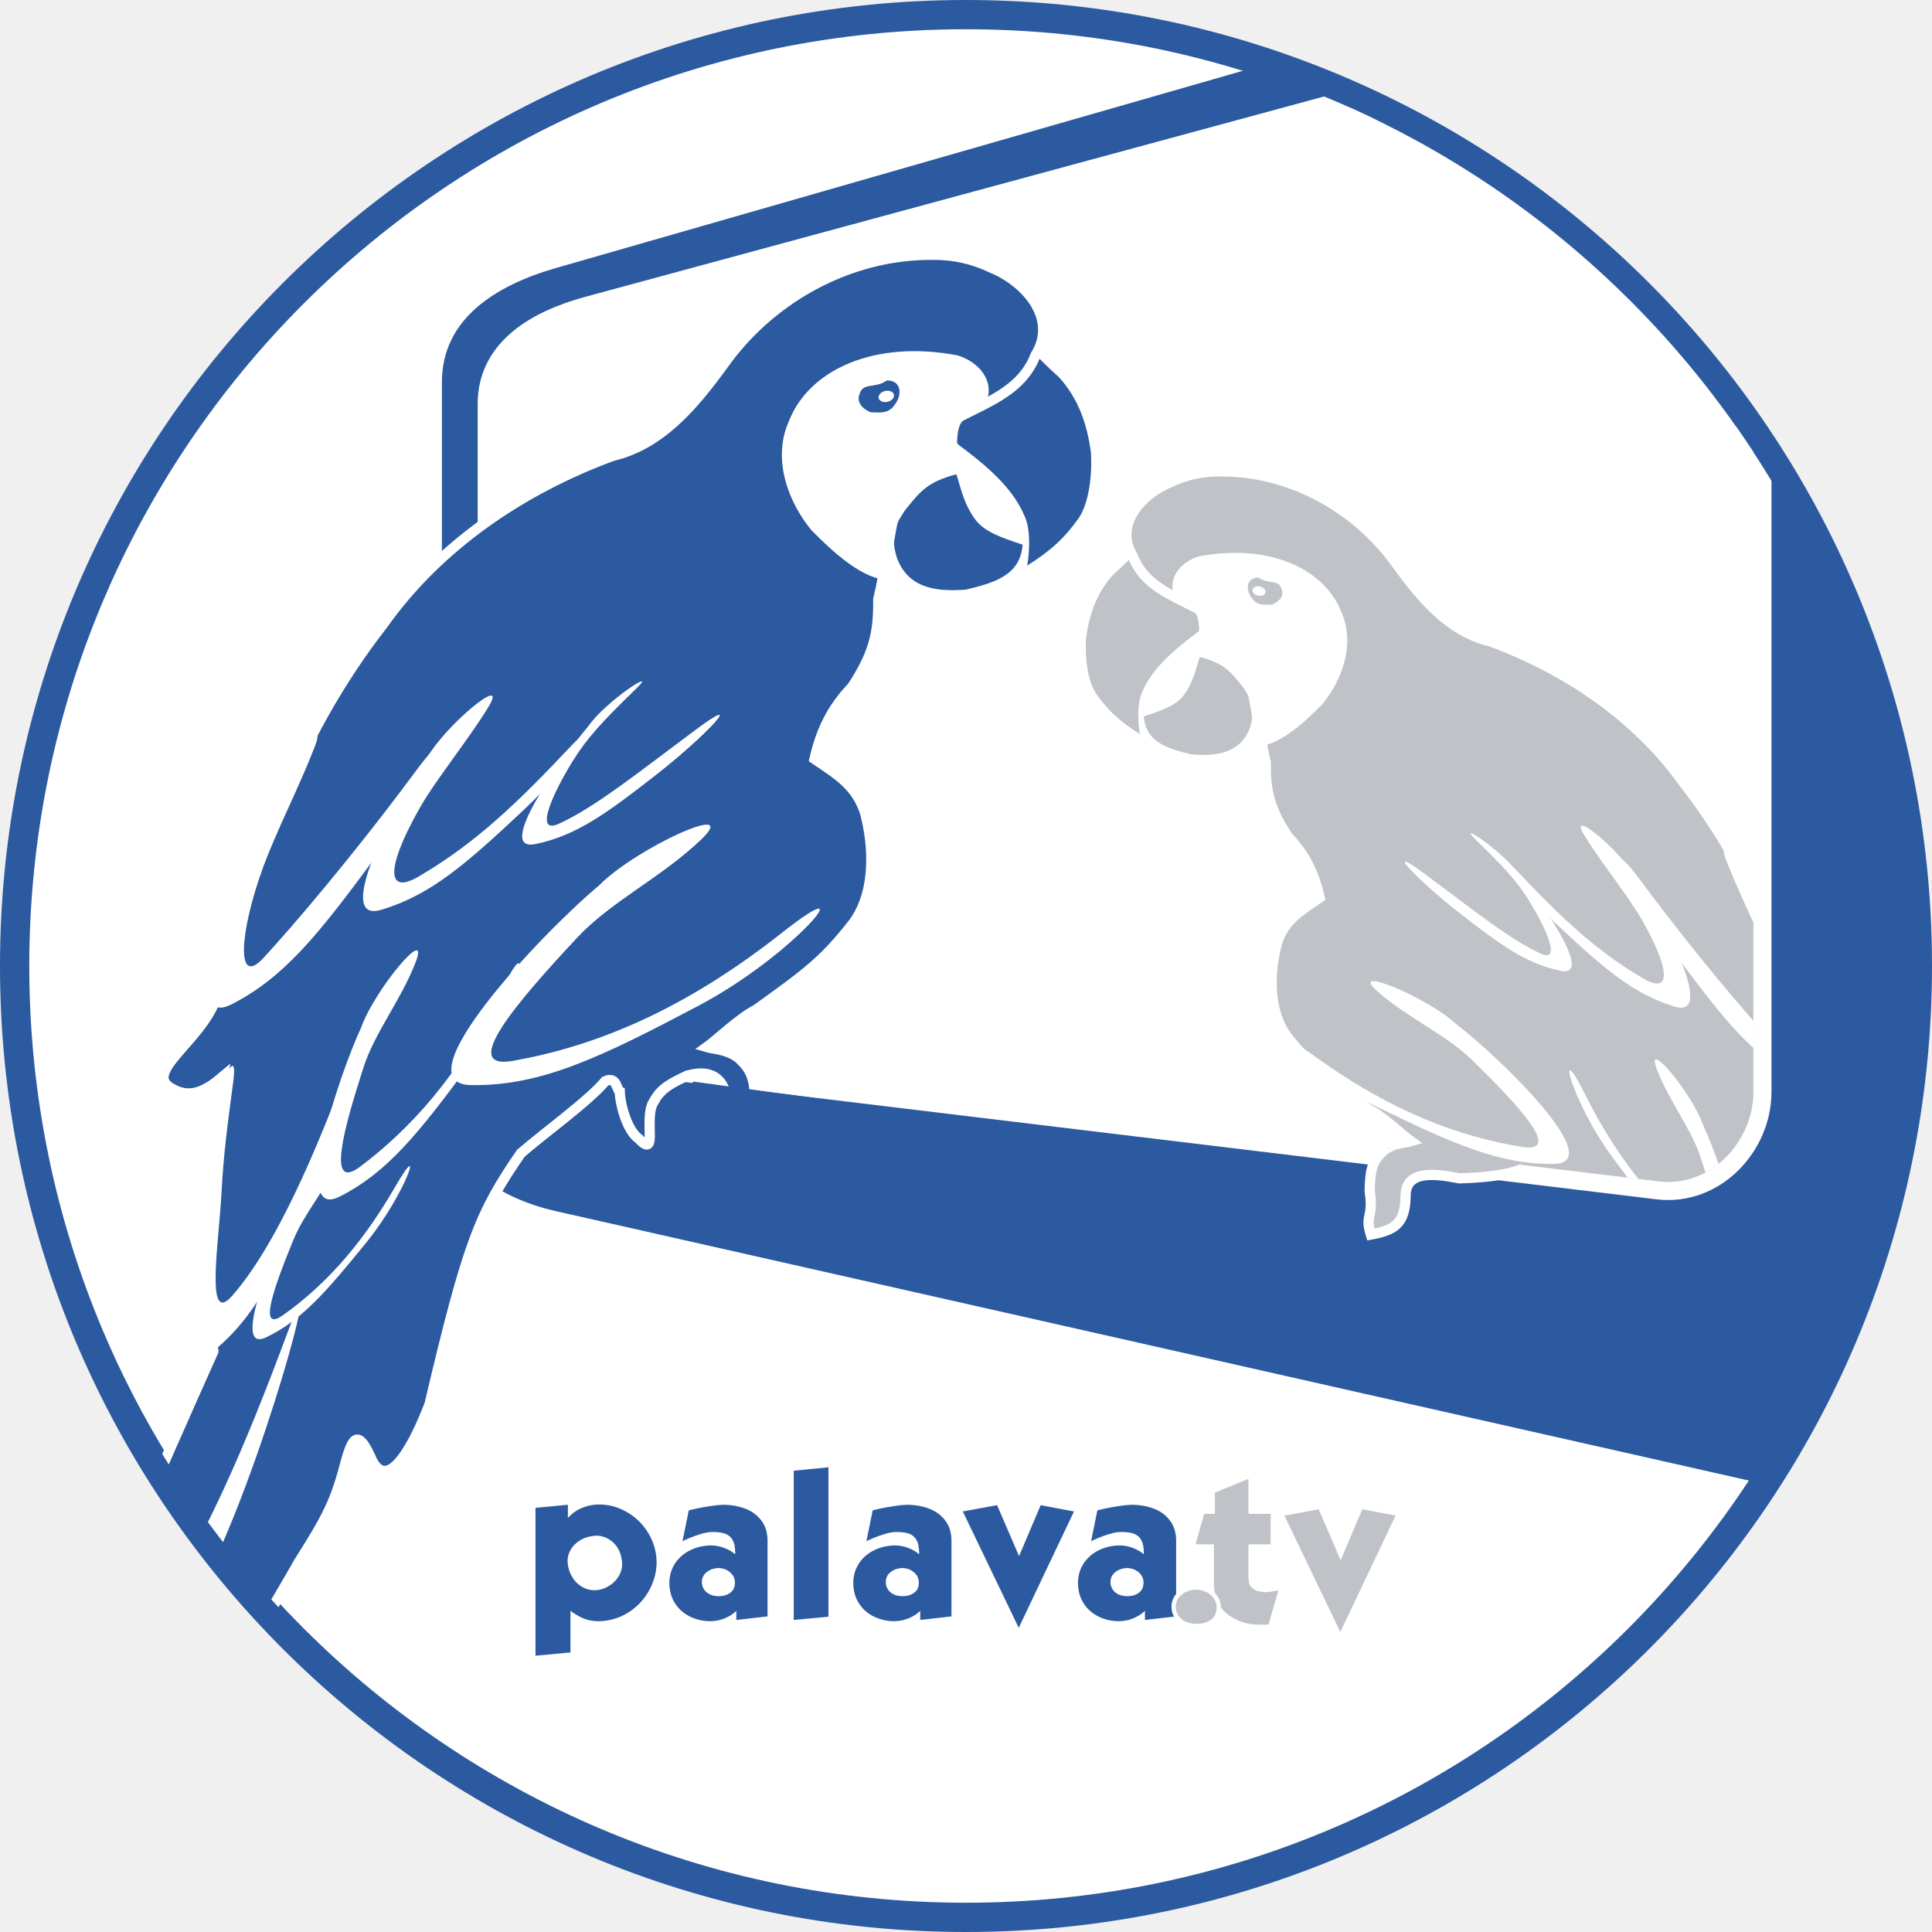
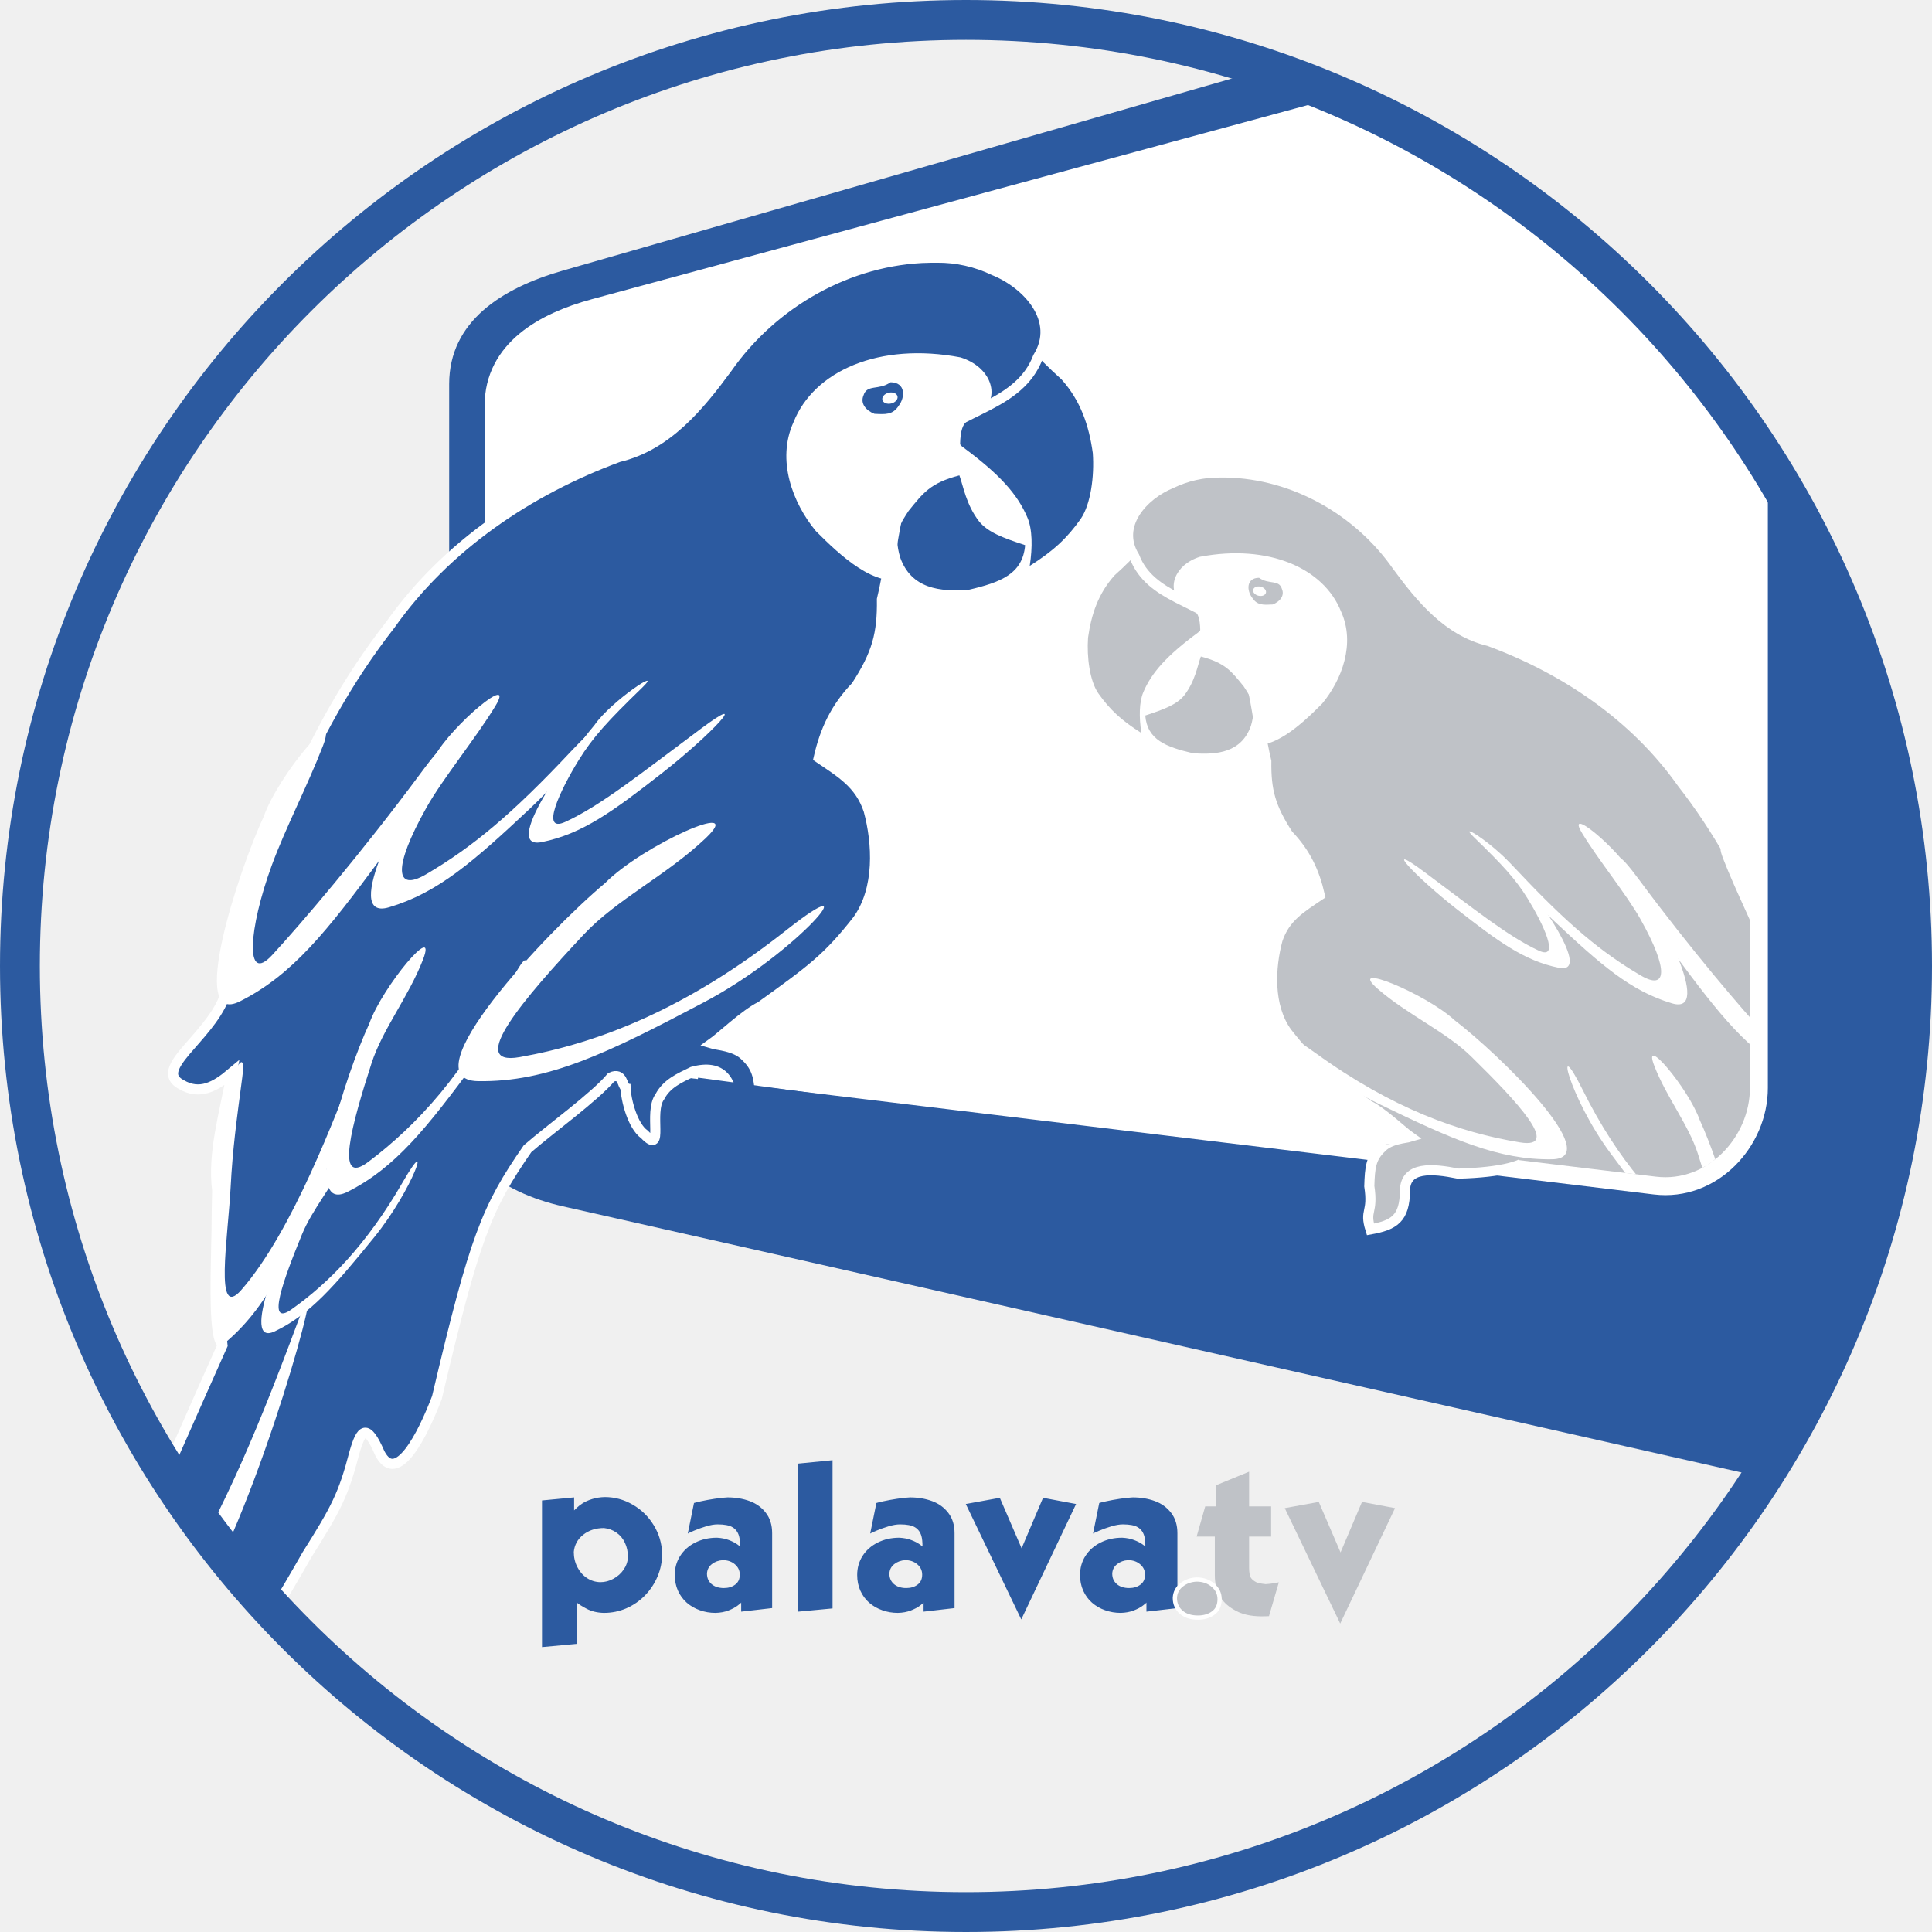
- <svg xmlns="http://www.w3.org/2000/svg" id="svg2" version="1.1" xml:space="preserve" width="452" height="452" viewBox="0 0 452 452">
+ <svg xmlns="http://www.w3.org/2000/svg" id="svg2" version="1.1" xml:space="preserve" width="455.737" height="455.737" viewBox="0 0 455.737 455.738">
  <defs id="defs6">
    <clipPath clipPathUnits="userSpaceOnUse" id="clipPath22">
      <path d="m 120,781.89 353,0 0,-353 -353,0 0,353 z" id="path24" />
    </clipPath>
    <clipPath clipPathUnits="userSpaceOnUse" id="clipPath28">
      <path d="m 472.535,605.284 c 0,-97.179 -78.777,-175.957 -175.953,-175.957 -97.18,0 -175.957,78.778 -175.957,175.957 0,97.176 78.777,175.957 175.957,175.957 97.176,0 175.953,-78.781 175.953,-175.957 z" id="path30" />
    </clipPath>
    <clipPath clipPathUnits="userSpaceOnUse" id="clipPath38">
      <path d="m 111,403 372,0 0,403 -372,0 0,-403 z" id="path40" />
    </clipPath>
    <clipPath clipPathUnits="userSpaceOnUse" id="clipPath84">
      <path d="m 208,783 236,0 0,-219 -236,0 0,219 z" id="path86" />
    </clipPath>
    <clipPath clipPathUnits="userSpaceOnUse" id="clipPath90">
      <path d="m 226.305,727.402 199.918,54.207 c 9.445,2.563 17.734,-7.468 17.734,-16.75 l 0,-183.031 c 0,-9.281 -8.004,-17.926 -17.734,-16.75 l -199.918,24.133 c -9.731,1.176 -17.739,7.469 -17.739,16.75 l 0,104.691 c 0,9.278 8.293,14.188 17.739,16.75 z" id="path92" />
    </clipPath>
    <clipPath clipPathUnits="userSpaceOnUse" id="clipPath100">
      <path d="m 318,414 178,0 0,285 -178,0 0,-285 z" id="path102" />
    </clipPath>
    <clipPath clipPathUnits="userSpaceOnUse" id="clipPath140">
      <path d="m 356,573 45,0 0,-43 -45,0 0,43 z" id="path142" />
    </clipPath>
    <clipPath clipPathUnits="userSpaceOnUse" id="clipPath146">
      <path d="m 363.125,572.375 37.344,-3.543 -3.543,-38.164 -40.071,6.816 6.27,34.891 z" id="path148" />
    </clipPath>
    <clipPath clipPathUnits="userSpaceOnUse" id="clipPath156">
      <path d="m 370,554 34,0 0,22 -34,0 0,-22 z" id="path158" />
    </clipPath>
  </defs>
-   <g id="g10" transform="matrix(1.25,0,0,-1.25,-144.725,982.6025)">
-     <g id="g12" transform="matrix(0.9963903,0,0,0.9963903,1.070567,2.184891)">
+   <g id="layer2" style="display:none" transform="translate(2.568744,1.16875)">
+     <g id="g12" transform="matrix(1.245488,0,0,-1.245488,-143.3868,979.8714)">
      <path d="m 478.035,605.284 c 0,-100.215 -81.238,-181.457 -181.453,-181.457 -100.215,0 -181.457,81.242 -181.457,181.457 0,100.215 81.242,181.453 181.457,181.453 100.215,0 181.453,-81.238 181.453,-181.453 z" style="fill:#2c5aa0;fill-opacity:1;fill-rule:nonzero;stroke:none" id="path14" />
      <path d="m 472.535,605.284 c 0,-97.179 -78.777,-175.957 -175.953,-175.957 -97.18,0 -175.957,78.778 -175.957,175.957 0,97.176 78.777,175.957 175.957,175.957 97.176,0 175.953,-78.781 175.953,-175.957 z" style="fill:#ffffff;fill-opacity:1;fill-rule:nonzero;stroke:none" id="path16" />
    </g>
+   </g>
+   <g id="g10" transform="matrix(1.25,0,0,-1.25,-142.1563,983.7713)" style="display:inline">
    <g id="g18">
      <g id="g20" clip-path="url(#clipPath22)">
        <g id="g26" clip-path="url(#clipPath28)">
          <g id="g32" transform="translate(0,-0.110229)">
            <g id="g34">
              <g id="g36" clip-path="url(#clipPath38)">
                <g id="g42">
                  <path d="m 219.891,736.047 241.218,69.258 c 11.395,3.273 21.399,-9.543 21.399,-21.399 l 0,-257.488 c 0,-11.856 -9.836,-24.012 -21.399,-21.398 l -241.218,54.472 c -11.567,2.61 -21.403,9.543 -21.403,21.399 l 0,133.754 c 0,11.855 10.008,18.128 21.403,21.402 z" style="fill:#2c5aa0;fill-opacity:1;fill-rule:nonzero;stroke:none" id="path44" />
                  <g id="g46" transform="matrix(1,0,0,-1,0,842)">
                    <path d="M 226.305,114.598 426.223,60.391 c 9.445,-2.563 17.734,7.468 17.734,16.75 l 0,183.031 c 0,9.281 -8.004,17.926 -17.734,16.75 L 226.305,252.789 c -9.731,-1.176 -17.739,-7.469 -17.739,-16.75 l 0,-104.691 c 0,-9.278 8.293,-14.188 17.739,-16.75 z" style="fill:#ffffff;fill-opacity:1;fill-rule:nonzero;stroke:#ffffff;stroke-width:6.761;stroke-linecap:butt;stroke-linejoin:miter;stroke-miterlimit:4;stroke-dasharray:none;stroke-opacity:1" id="path48" />
                  </g>
                  <path d="m 308.734,721.051 c 0.149,-0.696 3.129,-3.571 5.297,-5.508 3.629,-4.047 5.199,-8.727 5.918,-13.934 0.305,-4.371 -0.383,-9.621 -2.273,-12.386 -2.582,-3.657 -5.156,-6.055 -9.629,-8.883 0.547,3.547 0.5,6.926 -0.438,9.113 -1.836,4.352 -5.195,8.145 -12.211,13.32 -2.375,1.817 -0.093,5.094 1.497,7.653 3.667,3.344 5.41,5.941 8.777,8.746 0.89,0.769 1.668,2.23 3.062,1.879 z" style="fill:#2c5aa0;fill-opacity:1;fill-rule:nonzero;stroke:none" id="path50" />
                  <path d="m 294.77,697.418 c 0.757,-2.066 1.257,-5.496 3.714,-8.68 1.696,-2.058 4.407,-3.074 8.696,-4.488 -0.45,-5.457 -4.668,-7.02 -10.606,-8.41 -5.488,-0.43 -10.871,0.187 -12.972,6.078 -1.403,4.703 0.171,6.578 1.586,8.805 2.722,3.336 4.027,5.246 9.582,6.695 z" style="fill:#2c5aa0;fill-opacity:1;fill-rule:nonzero;stroke:none" id="path52" />
                  <g id="g54" transform="matrix(1,0,0,-1,0,842)">
                    <path d="m 289.066,103.504 c -15.117,0.316 -29.457,8.469 -38.089,20.812 -5.282,7.192 -11.391,14.657 -20.516,16.813 -16.961,6.254 -32.574,16.773 -43.09,31.664 -7.933,10.152 -14.207,21.5 -19.133,33.391 -2.187,2.91 -4.453,6.597 -6.672,11.269 -5.136,12.262 -2.664,13.957 -5.593,25.824 -3.09,7.672 -13.438,13.356 -8.067,16.246 3.532,2.082 6.485,0.407 9.578,-2.207 -1.441,7.879 -3.668,15.223 -2.773,22.204 -0.246,10.289 -0.199,18.515 1,29.222 -6.543,14.582 -7.746,17.61 -14.926,33.535 -4.73,10.926 -6.461,15.164 -10.738,23.395 -5.625,10.832 -6.352,13.105 -12.422,27.617 -3.406,8.512 -5.543,13.941 -5.52,18.352 0.317,4.23 1.145,6.504 3.336,11.25 3.719,-14.961 0.325,5.281 3.598,12.332 2.934,-18.192 7.086,-29.414 6.684,-23.457 -0.051,4.16 0.082,17.23 0.804,14.562 1.235,-3.211 3.496,-7.125 4.321,-10.609 1.183,-4.578 1.808,-7.781 3.332,-11.52 1.988,-5.719 2.23,2.735 0.488,10.309 2.035,-3.301 3.023,-4.094 5.652,-7.594 4.539,-5.726 11.242,-22.91 16.528,-33.738 5.472,-9.141 10.433,-17.172 14.82,-24.922 5.437,-8.625 6.859,-11.258 8.953,-19.32 1.27,-4.391 2.317,-5.496 4.785,0.203 3.196,6.179 8.071,-3.434 10.774,-10.539 7.117,-30.227 9.363,-35.778 17.09,-46.942 4.234,-3.695 12.714,-9.804 15.792,-13.492 2.196,-1 2.098,1.668 2.711,1.914 0.063,2.406 1.344,7.309 3.567,8.871 3.785,3.981 0.719,-4.179 2.902,-7.113 1.305,-2.496 3.699,-3.524 6.18,-4.723 5.59,-1.515 7.562,1.617 7.683,6.938 0.032,6.383 -0.414,7.461 4.809,8.414 1.395,-4.453 -0.68,-3.5 0.25,-9.645 -0.125,-4.16 -0.324,-6.324 -2.769,-8.621 -1.852,-1.949 -5.383,-2.097 -6.344,-2.394 1.672,-1.18 6.246,-5.543 9.226,-7.008 9.567,-6.883 12.637,-9.094 18.243,-16.254 4.308,-5.91 3.777,-14.641 2.125,-20.746 -1.684,-5.047 -5.231,-7.094 -9.422,-9.934 1.179,-5.148 3.132,-9.418 7.054,-13.496 3.961,-6.097 4.965,-9.867 4.879,-16.387 2.391,-9.855 2.297,-20.796 8.356,-29.355 6.179,-6.57 17.527,-7.059 21.082,-16.34 4.324,-6.984 -1.957,-13.812 -8.274,-16.371 -3.347,-1.609 -7.066,-2.457 -10.785,-2.414 -0.488,-0.004 -0.98,-0.008 -1.469,0 l 0,0.004 z" style="fill:#2c5aa0;fill-opacity:1;fill-rule:nonzero;stroke:#ffffff;stroke-width:1.908;stroke-linecap:butt;stroke-linejoin:miter;stroke-miterlimit:4;stroke-dasharray:none;stroke-opacity:1" id="path56" />
                  </g>
                  <path d="m 263.477,707.469 c -3.266,-7.16 -0.165,-15.281 4.207,-20.555 4.668,-4.68 11.187,-10.816 16.949,-8.992 -1.367,1.988 -2.102,4.437 -2.356,7.336 0.114,2.582 1.231,5.969 5.481,10.238 3.445,2.445 7.383,4.395 7.148,7.832 0.121,5.297 1.93,4.227 4.293,6.188 3.258,2.996 1.543,8.343 -4.207,10.164 -15.398,2.929 -27.683,-2.582 -31.515,-12.211 z" style="fill:#ffffff;fill-opacity:1;fill-rule:nonzero;stroke:none" id="path58" />
                  <path d="m 276.672,712.492 c -0.629,-1.488 0.422,-2.804 2.062,-3.457 2.02,-0.097 3.454,-0.246 4.575,1.508 1.246,1.582 1.359,4.422 -1.524,4.449 -2.242,-1.594 -4.453,-0.316 -5.113,-2.5 z" style="fill:#2c5aa0;fill-opacity:1;fill-rule:nonzero;stroke:none" id="path60" />
                  <path d="m 283.094,712.32 c 0.121,-0.558 -0.418,-1.16 -1.207,-1.34 -0.789,-0.175 -1.528,0.137 -1.649,0.696 -0.121,0.562 0.418,1.164 1.207,1.34 0.789,0.179 1.528,-0.133 1.649,-0.696 z" style="fill:#ffffff;fill-opacity:1;fill-rule:nonzero;stroke:none" id="path62" />
                  <path d="m 163.523,633.113 c -4.918,-10.621 -14.492,-40.004 -4.476,-34.929 9.91,5.015 16.332,13.152 26.449,26.82 10.117,13.668 17.551,29.625 7.938,16.644 -11.629,-15.707 -23.102,-29.074 -28.344,-34.75 -5.238,-5.671 -4.457,4.993 -0.067,16.957 2.559,6.981 6.668,14.84 9.641,22.508 3.215,8.282 -8.414,-5.558 -11.141,-13.25 z" style="fill:#ffffff;fill-opacity:1;fill-rule:nonzero;stroke:none" id="path64" />
                  <path d="m 195.762,644.441 c -5.703,-8.16 -17.985,-31.32 -8.625,-28.531 9.261,2.754 15.925,8.625 26.543,18.578 10.617,9.953 18.187,21.907 7.726,10.77 -10.965,-11.676 -18.496,-17.996 -27.324,-23.149 -5.73,-3.347 -6.324,1.141 0.113,12.606 3.086,5.5 9.399,13.207 13.016,19.183 3.906,6.454 -8.043,-3.425 -11.449,-9.457 z" style="fill:#ffffff;fill-opacity:1;fill-rule:nonzero;stroke:none" id="path66" />
                  <path d="m 225.91,650.297 c -5.176,-6.149 -17.664,-23.649 -9.937,-22.082 7.644,1.547 13.425,5.785 22.683,13.019 9.254,7.235 17.153,15.692 7.266,8.325 -11.231,-8.371 -18.848,-14.481 -25.516,-17.532 -4.871,-2.23 -0.922,6.071 2.512,11.633 2.676,4.332 5.547,7.461 11.937,13.645 4.375,4.238 -5.773,-2.407 -8.945,-7.008 z" style="fill:#ffffff;fill-opacity:1;fill-rule:nonzero;stroke:none" id="path68" />
                  <path d="m 154.102,571.102 c 0.027,-13.207 -2.243,-40.907 1.574,-37.813 8.625,6.996 12.75,16.649 19.344,32.32 6.593,15.676 10.824,32.911 5.257,19.215 -2.914,-7.176 -11.191,-29.945 -21.039,-41.156 -5.097,-5.805 -2.5,9.785 -1.996,19.324 0.391,7.426 1.125,12.653 2.199,20.805 1.161,8.808 -4.515,-4.578 -5.339,-12.695 z" style="fill:#ffffff;fill-opacity:1;fill-rule:nonzero;stroke:none" id="path70" />
                  <path d="m 183.414,593.965 c -4.473,-9.649 -13.168,-36.344 -4.07,-31.735 9.004,4.555 14.84,11.95 24.031,24.368 9.191,12.418 12.82,27.476 6.148,14.058 -7.925,-15.937 -17.085,-25.871 -26.328,-32.812 -6.394,-4.801 -3.031,7.265 0.641,18.629 2.074,6.425 6.996,12.562 9.699,19.531 2.918,7.523 -7.648,-5.051 -10.121,-12.039 z" style="fill:#ffffff;fill-opacity:1;fill-rule:nonzero;stroke:none" id="path72" />
                  <path d="m 119.082,435.84 c 9.004,4.558 26.676,38.39 33.883,52.055 12.18,23.082 23.75,68.023 16.941,49.714 -9.168,-24.656 -14.765,-36.57 -24.687,-53.925 -4.317,-9.282 -18.223,-33.223 -26.137,-47.844 z" style="fill:#ffffff;fill-opacity:1;fill-rule:nonzero;stroke:none" id="path74" />
                  <path d="m 227.895,620.469 c -11.024,-9.223 -37.278,-37.16 -23.957,-37.367 13.179,-0.207 24.414,5.265 42.578,14.855 18.168,9.59 31.5,26.191 15.64,13.672 -18.832,-14.871 -35.457,-21.344 -50.359,-23.988 -10.309,-1.829 0.902,11.175 12.039,23.086 6.301,6.742 15.719,11.23 23.07,18.234 7.942,7.566 -11.91,-1.313 -19.011,-8.492 z" style="fill:#ffffff;fill-opacity:1;fill-rule:nonzero;stroke:none" id="path76" />
                  <path d="m 171.012,559.84 c -3.899,-7.176 -12.137,-27.145 -5.426,-23.949 6.641,3.164 11.305,8.582 18.719,17.703 7.414,9.117 11.172,20.422 5.429,10.461 -6.82,-11.832 -14.007,-19.067 -21.011,-24.032 -4.84,-3.429 -1.512,5.614 1.972,14.114 1.969,4.812 5.899,9.304 8.348,14.504 2.648,5.613 -5.734,-3.582 -8.031,-8.801 z" style="fill:#ffffff;fill-opacity:1;fill-rule:nonzero;stroke:none" id="path78" />
                </g>
                <g id="g80">
                  <g id="g82" clip-path="url(#clipPath84)">
                    <g id="g88" clip-path="url(#clipPath90)">
                      <g id="g94">
                        <g id="g96">
                          <g id="g98" clip-path="url(#clipPath100)">
                            <g id="g104">
                              <path d="m 328.535,683.215 c -0.125,-0.59 -2.644,-3.02 -4.476,-4.656 -3.071,-3.422 -4.399,-7.379 -5.008,-11.782 -0.254,-3.695 0.328,-8.132 1.926,-10.472 2.179,-3.09 4.359,-5.117 8.14,-7.508 -0.465,2.996 -0.422,5.855 0.367,7.707 1.551,3.676 4.395,6.883 10.325,11.258 2.007,1.535 0.078,4.304 -1.266,6.468 -3.098,2.829 -4.574,5.024 -7.422,7.395 -0.75,0.648 -1.41,1.887 -2.586,1.59 z" style="fill:#bfc2c7;fill-opacity:1;fill-rule:nonzero;stroke:none" id="path106" />
                              <path d="m 340.34,663.234 c -0.641,-1.75 -1.063,-4.644 -3.141,-7.336 -1.429,-1.742 -3.722,-2.601 -7.351,-3.796 0.382,-4.61 3.945,-5.934 8.964,-7.11 4.641,-0.363 9.192,0.16 10.969,5.141 1.184,3.972 -0.144,5.562 -1.34,7.441 -2.3,2.821 -3.406,4.434 -8.101,5.66 z" style="fill:#bfc2c7;fill-opacity:1;fill-rule:nonzero;stroke:none" id="path108" />
                              <g id="g110" transform="matrix(-1,0,0,-1,0,842)">
                                <path d="m -345.16,144.039 c -12.781,0.266 -24.902,7.16 -32.199,17.594 -4.465,6.082 -9.633,12.39 -17.348,14.215 -14.336,5.285 -27.535,14.179 -36.426,26.765 -6.707,8.582 -12.008,18.176 -16.172,28.227 -1.851,2.461 -3.765,5.578 -5.64,9.527 -4.344,10.367 -2.254,11.801 -4.727,21.832 -2.617,6.485 -11.363,11.289 -6.82,13.735 2.984,1.761 5.48,0.343 8.094,-1.868 -1.215,6.641 -3.098,12.344 -2.344,18.77 1.59,8.562 2.59,17.031 0.847,24.707 -5.535,12.328 -6.55,14.887 -12.621,28.348 -3.996,9.238 -5.461,12.82 -9.074,19.777 -4.758,9.156 -5.371,11.078 -10.504,23.348 -2.879,7.195 -4.683,11.785 -4.664,15.511 0.266,3.578 0.965,5.5 2.817,9.512 3.144,-12.648 0.277,4.465 3.043,10.426 2.48,-15.379 5.992,-24.863 5.652,-19.832 -0.043,3.519 0.066,14.566 0.68,12.312 1.043,-2.715 2.953,-6.023 3.652,-8.968 1,-3.872 1.527,-6.579 2.816,-9.739 1.68,-4.832 1.883,2.313 0.414,8.715 1.719,-2.789 2.555,-3.461 4.778,-6.422 3.836,-4.84 9.504,-19.367 13.968,-28.519 4.629,-7.727 8.821,-14.516 12.532,-21.067 4.597,-7.293 5.797,-9.519 7.566,-16.332 1.074,-3.715 1.957,-4.648 4.047,0.168 2.703,5.227 6.824,-2.902 9.105,-8.906 6.434,-3.512 9.422,-5.379 13.79,-11.172 7.812,-10.058 8.566,-15.668 10.222,-29.195 0.852,-4.492 1.188,-7.606 3.789,-10.723 1.856,-0.844 1.774,1.41 2.293,1.617 0.051,2.036 1.137,6.18 3.016,7.496 3.199,3.368 0.605,-3.531 2.449,-6.011 1.102,-2.11 3.129,-2.977 5.227,-3.992 4.726,-1.278 6.39,1.367 6.496,5.867 0.027,5.394 -0.352,6.308 4.062,7.113 1.18,-3.766 -0.57,-2.961 0.215,-8.156 -0.109,-3.516 -0.277,-5.344 -2.344,-7.285 -1.566,-1.649 -4.55,-1.774 -5.363,-2.024 1.414,-1 5.281,-4.687 7.801,-5.926 8.086,-5.82 10.683,-7.687 15.422,-13.742 3.644,-4.996 3.195,-12.375 1.797,-17.539 -1.422,-4.262 -4.422,-5.996 -7.965,-8.394 0.996,-4.356 2.648,-7.961 5.965,-11.411 3.347,-5.156 4.195,-8.339 4.125,-13.855 2.019,-8.328 1.937,-17.578 7.062,-24.813 5.223,-5.554 14.817,-5.968 17.82,-13.816 3.657,-5.902 -1.652,-11.676 -6.992,-13.836 -2.832,-1.363 -5.976,-2.078 -9.121,-2.039 -0.414,-0.008 -0.828,-0.012 -1.238,0 z" style="fill:#bfc2c7;fill-opacity:1;fill-rule:nonzero;stroke:#ffffff;stroke-width:1.908;stroke-linecap:butt;stroke-linejoin:miter;stroke-miterlimit:4;stroke-dasharray:none;stroke-opacity:1" id="path112" />
                              </g>
                              <path d="m 366.793,671.73 c 2.762,-6.054 0.141,-12.918 -3.555,-17.375 -3.945,-3.957 -9.461,-9.144 -14.328,-7.601 1.156,1.68 1.774,3.75 1.988,6.199 -0.093,2.184 -1.039,5.047 -4.632,8.656 -2.911,2.067 -6.243,3.715 -6.039,6.621 -0.102,4.477 -1.633,3.575 -3.629,5.231 -2.758,2.531 -1.309,7.055 3.554,8.594 13.016,2.476 23.403,-2.184 26.641,-10.325 z" style="fill:#ffffff;fill-opacity:1;fill-rule:nonzero;stroke:none" id="path114" />
                              <path d="m 355.641,675.98 c 0.531,-1.261 -0.36,-2.371 -1.743,-2.925 -1.71,-0.082 -2.921,-0.207 -3.871,1.277 -1.05,1.336 -1.148,3.734 1.289,3.762 1.899,-1.348 3.766,-0.27 4.325,-2.114 z" style="fill:#bfc2c7;fill-opacity:1;fill-rule:nonzero;stroke:none" id="path116" />
                              <path d="m 350.211,675.832 c -0.106,-0.473 0.351,-0.98 1.019,-1.129 0.668,-0.152 1.29,0.109 1.395,0.586 0.102,0.477 -0.355,0.981 -1.02,1.133 -0.667,0.148 -1.293,-0.113 -1.394,-0.59 z" style="fill:#ffffff;fill-opacity:1;fill-rule:nonzero;stroke:none" id="path118" />
                              <path d="m 448.297,613.941 c 4.156,-8.976 12.25,-33.816 3.781,-29.527 -8.375,4.238 -13.805,11.121 -22.355,22.676 -8.551,11.555 -14.836,25.043 -6.715,14.066 9.832,-13.277 19.531,-24.578 23.961,-29.375 4.433,-4.797 3.769,4.223 0.062,14.336 -2.168,5.903 -5.64,12.543 -8.152,19.028 -2.715,7 7.113,-4.7 9.418,-11.204 z" style="fill:#ffffff;fill-opacity:1;fill-rule:nonzero;stroke:none" id="path120" />
                              <path d="m 421.965,621.906 c 4.82,-6.898 15.203,-26.476 7.289,-24.121 -7.828,2.332 -13.461,7.293 -22.438,15.707 -8.972,8.414 -15.371,18.52 -6.531,9.106 9.27,-9.871 15.637,-15.215 23.102,-19.571 4.843,-2.828 5.343,0.965 -0.098,10.657 -2.609,4.648 -7.945,11.164 -11.004,16.214 -3.301,5.457 6.801,-2.894 9.68,-7.992 z" style="fill:#ffffff;fill-opacity:1;fill-rule:nonzero;stroke:none" id="path122" />
                              <path d="m 399.477,623.168 c 4.375,-5.199 14.929,-19.988 8.398,-18.668 -6.461,1.309 -11.352,4.891 -19.176,11.008 -7.824,6.117 -14.5,13.265 -6.14,7.035 9.492,-7.074 15.929,-12.238 21.566,-14.82 4.117,-1.883 0.781,5.132 -2.121,9.836 -2.262,3.66 -4.692,6.308 -10.094,11.535 -3.699,3.582 4.883,-2.035 7.567,-5.926 z" style="fill:#ffffff;fill-opacity:1;fill-rule:nonzero;stroke:none" id="path124" />
                              <path d="m 459.258,556.449 c -0.024,-11.164 1.894,-34.578 -1.332,-31.965 -7.289,5.914 -10.778,14.075 -16.352,27.325 -5.574,13.25 -9.148,27.82 -4.445,16.242 2.465,-6.067 9.461,-25.317 17.785,-34.793 4.313,-4.906 2.113,8.273 1.688,16.34 -0.329,6.277 -0.95,10.691 -1.86,17.586 -0.98,7.445 3.817,-3.872 4.516,-10.735 z" style="fill:#ffffff;fill-opacity:1;fill-rule:nonzero;stroke:none" id="path126" />
                              <path d="m 434.477,575.781 c 3.781,-8.16 11.132,-30.726 3.441,-26.832 -7.613,3.856 -12.543,10.106 -20.316,20.602 -7.77,10.5 -10.836,23.226 -5.196,11.883 6.696,-13.473 14.446,-21.872 22.258,-27.739 5.402,-4.058 2.559,6.145 -0.543,15.746 -1.754,5.438 -5.918,10.625 -8.199,16.516 -2.469,6.359 6.465,-4.269 8.555,-10.176 z" style="fill:#ffffff;fill-opacity:1;fill-rule:nonzero;stroke:none" id="path128" />
                              <path d="m 488.859,442.105 c -7.609,3.852 -22.547,32.454 -28.64,44.004 -10.297,19.512 -20.078,57.508 -14.324,42.028 7.75,-20.844 12.484,-30.918 20.871,-45.586 3.648,-7.848 15.406,-28.09 22.093,-40.446 z" style="fill:#ffffff;fill-opacity:1;fill-rule:nonzero;stroke:none" id="path130" />
                            </g>
                          </g>
                        </g>
                      </g>
                    </g>
                  </g>
                </g>
                <g id="g132">
                  <path d="m 272.59,580.086 -27.121,3.676 -2.957,-13.813 12.144,-10.597 c 0,0 24.094,6.55 24.094,7.324 0,0.769 -6.16,13.41 -6.16,13.41 z" style="fill:#2c5aa0;fill-opacity:1;fill-rule:nonzero;stroke:none" id="path134" />
                </g>
                <g id="g136">
                  <g id="g138" clip-path="url(#clipPath140)">
                    <g id="g144" clip-path="url(#clipPath146)">
                      <g id="g150">
                        <g id="g152">
                          <g id="g154" clip-path="url(#clipPath156)">
                            <g id="g160">
                              <g id="g162" transform="matrix(-1,0,0,-1,0,842)">
                                <path d="m -389.797,267.922 c -18.058,3.176 -15.578,7.984 0.899,8.426 4.996,-1.008 9.933,-1.356 10.039,3.14 0.023,5.395 2.101,6.582 6.515,7.387 1.18,-3.766 -0.57,-2.961 0.215,-8.156 -0.109,-3.516 -0.277,-5.344 -2.344,-7.285 -1.566,-1.649 -4.55,-1.774 -5.363,-2.024 -5.367,-0.715 -5.625,-2.058 -9.961,-1.488 z" style="fill:#bfc2c7;fill-opacity:1;fill-rule:nonzero;stroke:#ffffff;stroke-width:1.908;stroke-linecap:butt;stroke-linejoin:miter;stroke-miterlimit:4;stroke-dasharray:none;stroke-opacity:1" id="path164" />
                              </g>
                            </g>
                          </g>
                        </g>
                      </g>
                    </g>
                  </g>
                </g>
                <g id="g166">
                  <path d="m 388.258,594.574 c 8.441,-6.469 28.543,-26.07 18.344,-26.215 -10.09,-0.144 -18.692,3.692 -32.598,10.422 -13.91,6.727 -24.117,18.379 -11.977,9.594 14.422,-10.434 27.149,-14.977 38.559,-16.832 7.891,-1.281 -0.691,7.84 -9.219,16.199 -4.824,4.731 -12.035,7.879 -17.664,12.793 -6.078,5.309 9.117,-0.922 14.555,-5.961 z" style="fill:#ffffff;fill-opacity:1;fill-rule:nonzero;stroke:none" id="path168" />
                </g>
              </g>
            </g>
          </g>
        </g>
      </g>
    </g>
-     <g id="g170">
+   </g>
+   <g id="layer1" style="display:inline" transform="translate(2.568744,1.16875)">
+     <g transform="matrix(1.25,0,0,-1.25,-144.725,982.6025)" id="g170">
      <path d="m 232.223,493.163 c 0,1.008 -0.188,1.91 -0.563,2.703 -0.375,0.801 -0.906,1.442 -1.594,1.922 -0.687,0.488 -1.476,0.781 -2.359,0.875 -1.562,0 -2.875,-0.429 -3.937,-1.281 -1.055,-0.844 -1.641,-1.922 -1.766,-3.234 0,-1.032 0.223,-1.985 0.672,-2.86 0.445,-0.867 1.051,-1.554 1.812,-2.062 0.758,-0.5 1.598,-0.762 2.516,-0.782 0.863,0 1.687,0.211 2.469,0.641 0.789,0.426 1.437,1 1.937,1.719 0.5,0.726 0.77,1.515 0.813,2.359 z m -4.375,11.344 c 1.875,0 3.632,-0.481 5.281,-1.438 1.644,-0.949 2.969,-2.246 3.969,-3.89 1.007,-1.649 1.535,-3.449 1.578,-5.406 0,-1.469 -0.289,-2.883 -0.86,-4.235 -0.562,-1.344 -1.355,-2.543 -2.375,-3.594 -1.023,-1.043 -2.199,-1.855 -3.531,-2.437 -1.324,-0.57 -2.726,-0.859 -4.203,-0.859 l -0.062,0 c -1.219,0.031 -2.282,0.289 -3.188,0.765 -0.906,0.477 -1.543,0.879 -1.906,1.203 l 0,-7.812 -6.547,-0.61 0,27.672 6.062,0.578 0,-2.453 c 0.051,0.039 0.223,0.207 0.516,0.5 0.301,0.289 0.68,0.582 1.141,0.875 0.468,0.289 1.05,0.547 1.75,0.766 0.707,0.227 1.5,0.352 2.375,0.375 z m 31.59,-6.828 0,-14.125 -5.844,-0.672 0,1.734 c 0,-0.062 -0.227,-0.261 -0.672,-0.593 -0.438,-0.336 -1.016,-0.641 -1.734,-0.922 -0.719,-0.282 -1.54,-0.43 -2.454,-0.453 -1.031,0 -2.011,0.168 -2.937,0.5 -0.93,0.324 -1.75,0.796 -2.469,1.421 -0.711,0.625 -1.266,1.383 -1.672,2.282 -0.398,0.894 -0.594,1.879 -0.594,2.953 0,1.32 0.336,2.519 1.016,3.594 0.688,1.07 1.633,1.91 2.844,2.515 1.219,0.613 2.582,0.922 4.094,0.922 0.843,-0.043 1.586,-0.187 2.234,-0.437 0.645,-0.243 1.172,-0.508 1.578,-0.797 0.406,-0.293 0.594,-0.438 0.563,-0.438 0,0.844 -0.071,1.504 -0.203,1.985 -0.219,0.75 -0.626,1.3 -1.219,1.656 -0.586,0.363 -1.528,0.547 -2.828,0.547 -0.625,0 -1.356,-0.125 -2.188,-0.375 -0.824,-0.25 -1.59,-0.528 -2.297,-0.828 -0.711,-0.305 -1.09,-0.481 -1.14,-0.532 l 1.172,5.766 c 0.082,0.039 0.519,0.148 1.312,0.328 0.801,0.176 1.656,0.332 2.562,0.469 0.907,0.144 1.723,0.234 2.454,0.265 1.519,0 2.914,-0.234 4.187,-0.703 1.27,-0.468 2.289,-1.215 3.063,-2.234 0.781,-1.012 1.172,-2.289 1.172,-3.828 z m -6.11,-7.813 c 0,0.782 -0.308,1.43 -0.922,1.953 -0.617,0.52 -1.371,0.782 -2.265,0.782 -0.805,-0.043 -1.496,-0.293 -2.079,-0.75 -0.585,-0.461 -0.89,-1.059 -0.921,-1.797 0,-0.813 0.285,-1.469 0.859,-1.969 0.582,-0.5 1.359,-0.75 2.328,-0.75 0.844,0 1.551,0.211 2.125,0.641 0.582,0.425 0.875,1.054 0.875,1.89 z m 11.008,-6.984 0,27.937 6.5,0.641 0,-27.969 -6.5,-0.609 z m 29.523,14.797 0,-14.125 -5.843,-0.672 0,1.734 c 0,-0.062 -0.227,-0.261 -0.672,-0.593 -0.438,-0.336 -1.016,-0.641 -1.735,-0.922 -0.718,-0.282 -1.539,-0.43 -2.453,-0.453 -1.031,0 -2.011,0.168 -2.937,0.5 -0.93,0.324 -1.75,0.796 -2.469,1.421 -0.711,0.625 -1.266,1.383 -1.672,2.282 -0.398,0.894 -0.594,1.879 -0.594,2.953 0,1.32 0.336,2.519 1.016,3.594 0.688,1.07 1.633,1.91 2.844,2.515 1.218,0.613 2.582,0.922 4.094,0.922 0.843,-0.043 1.585,-0.187 2.234,-0.437 0.644,-0.243 1.172,-0.508 1.578,-0.797 0.406,-0.293 0.594,-0.438 0.562,-0.438 0,0.844 -0.07,1.504 -0.203,1.985 -0.218,0.75 -0.625,1.3 -1.218,1.656 -0.586,0.363 -1.528,0.547 -2.829,0.547 -0.624,0 -1.355,-0.125 -2.187,-0.375 -0.824,-0.25 -1.59,-0.528 -2.297,-0.828 -0.711,-0.305 -1.09,-0.481 -1.14,-0.532 l 1.171,5.766 c 0.082,0.039 0.52,0.148 1.313,0.328 0.801,0.176 1.656,0.332 2.562,0.469 0.907,0.144 1.723,0.234 2.454,0.265 1.519,0 2.914,-0.234 4.187,-0.703 1.27,-0.468 2.289,-1.215 3.063,-2.234 0.781,-1.012 1.171,-2.289 1.171,-3.828 z m -6.109,-7.813 c 0,0.782 -0.309,1.43 -0.922,1.953 -0.617,0.52 -1.371,0.782 -2.266,0.782 -0.804,-0.043 -1.496,-0.293 -2.078,-0.75 -0.586,-0.461 -0.89,-1.059 -0.922,-1.797 0,-0.813 0.286,-1.469 0.86,-1.969 0.582,-0.5 1.359,-0.75 2.328,-0.75 0.844,0 1.551,0.211 2.125,0.641 0.582,0.425 0.875,1.054 0.875,1.89 z m 18.699,-8.453 -10.469,21.781 6.422,1.172 4.11,-9.531 4.047,9.531 6.234,-1.172 -10.344,-21.781 z m 29.465,16.266 0,-14.125 -5.844,-0.672 0,1.734 c 0,-0.062 -0.226,-0.261 -0.672,-0.593 -0.437,-0.336 -1.015,-0.641 -1.734,-0.922 -0.719,-0.282 -1.539,-0.43 -2.453,-0.453 -1.031,0 -2.012,0.168 -2.938,0.5 -0.929,0.324 -1.75,0.796 -2.468,1.421 -0.711,0.625 -1.266,1.383 -1.672,2.282 -0.399,0.894 -0.594,1.879 -0.594,2.953 0,1.32 0.336,2.519 1.016,3.594 0.687,1.07 1.633,1.91 2.843,2.515 1.219,0.613 2.582,0.922 4.094,0.922 0.844,-0.043 1.586,-0.187 2.235,-0.437 0.644,-0.243 1.171,-0.508 1.578,-0.797 0.406,-0.293 0.593,-0.438 0.562,-0.438 0,0.844 -0.07,1.504 -0.203,1.985 -0.219,0.75 -0.625,1.3 -1.219,1.656 -0.586,0.363 -1.527,0.547 -2.828,0.547 -0.625,0 -1.355,-0.125 -2.187,-0.375 -0.825,-0.25 -1.59,-0.528 -2.297,-0.828 -0.711,-0.305 -1.09,-0.481 -1.141,-0.532 l 1.172,5.766 c 0.082,0.039 0.52,0.148 1.313,0.328 0.8,0.176 1.656,0.332 2.562,0.469 0.906,0.144 1.723,0.234 2.453,0.265 1.52,0 2.914,-0.234 4.188,-0.703 1.269,-0.468 2.289,-1.215 3.062,-2.234 0.781,-1.012 1.172,-2.289 1.172,-3.828 z m -6.109,-7.813 c 0,0.782 -0.309,1.43 -0.922,1.953 -0.617,0.52 -1.371,0.782 -2.266,0.782 -0.805,-0.043 -1.496,-0.293 -2.078,-0.75 -0.586,-0.461 -0.891,-1.059 -0.922,-1.797 0,-0.813 0.285,-1.469 0.86,-1.969 0.582,-0.5 1.359,-0.75 2.328,-0.75 0.843,0 1.55,0.211 2.125,0.641 0.582,0.425 0.875,1.054 0.875,1.89 z" style="fill:#2c5aa0;fill-opacity:1;fill-rule:nonzero;stroke:none" id="path172" />
      <path d="m 349.445,497.042 0,-5.781 c 0,-0.918 0.098,-1.559 0.297,-1.922 0.207,-0.355 0.57,-0.664 1.094,-0.922 0.344,-0.148 0.922,-0.262 1.734,-0.344 0.52,0.032 1.008,0.082 1.469,0.157 0.469,0.082 0.805,0.144 1.016,0.187 l -1.86,-6.391 c -0.093,0 -0.265,-0.003 -0.515,-0.015 -0.242,-0.008 -0.532,-0.016 -0.875,-0.016 -2.137,0 -3.883,0.422 -5.235,1.266 -2.398,1.363 -3.593,3.523 -3.593,6.484 l 0,7.297 -3.438,0 1.625,5.703 2,0 0,3.969 6.281,2.578 0,-6.547 4.157,0 0,-5.703 -4.157,0 z m 17.196,-16.406 -10.469,21.781 6.422,1.172 4.109,-9.531 4.047,9.531 6.234,-1.172 -10.343,-21.781 z" style="fill:#bfc2c7;fill-opacity:1;fill-rule:nonzero;stroke:none" id="path174" />
      <g id="g176" transform="matrix(1,0,0,-1,0,841.8898)">
        <path d="m 343.879,356.656 c 0,-1.054 -0.418,-1.937 -1.258,-2.648 -0.836,-0.707 -1.871,-1.063 -3.101,-1.063 -1.094,0.047 -2.036,0.387 -2.829,1.02 -0.793,0.625 -1.211,1.445 -1.257,2.457 0,1.101 0.394,1.996 1.179,2.68 0.793,0.687 1.852,1.031 3.18,1.031 1.148,0 2.113,-0.289 2.898,-0.871 0.793,-0.59 1.188,-1.457 1.188,-2.606" style="fill:#bfc2c7;fill-opacity:1;fill-rule:nonzero;stroke:#ffffff;stroke-width:0.8;stroke-linecap:butt;stroke-linejoin:miter;stroke-miterlimit:4;stroke-dasharray:none;stroke-opacity:1" id="path178" />
      </g>
    </g>
  </g>
+   <g style="display:inline" id="g4243" transform="translate(2.568744,1.16875)">
+     <circle r="223.169" cy="226.7" cx="225.3" id="circle4245" style="display:inline;opacity:1;fill:none;fill-opacity:1;stroke:#2c5aa0;stroke-width:9.4;stroke-miterlimit:4;stroke-dasharray:none;stroke-dashoffset:0;stroke-opacity:1" />
+   </g>
</svg>
